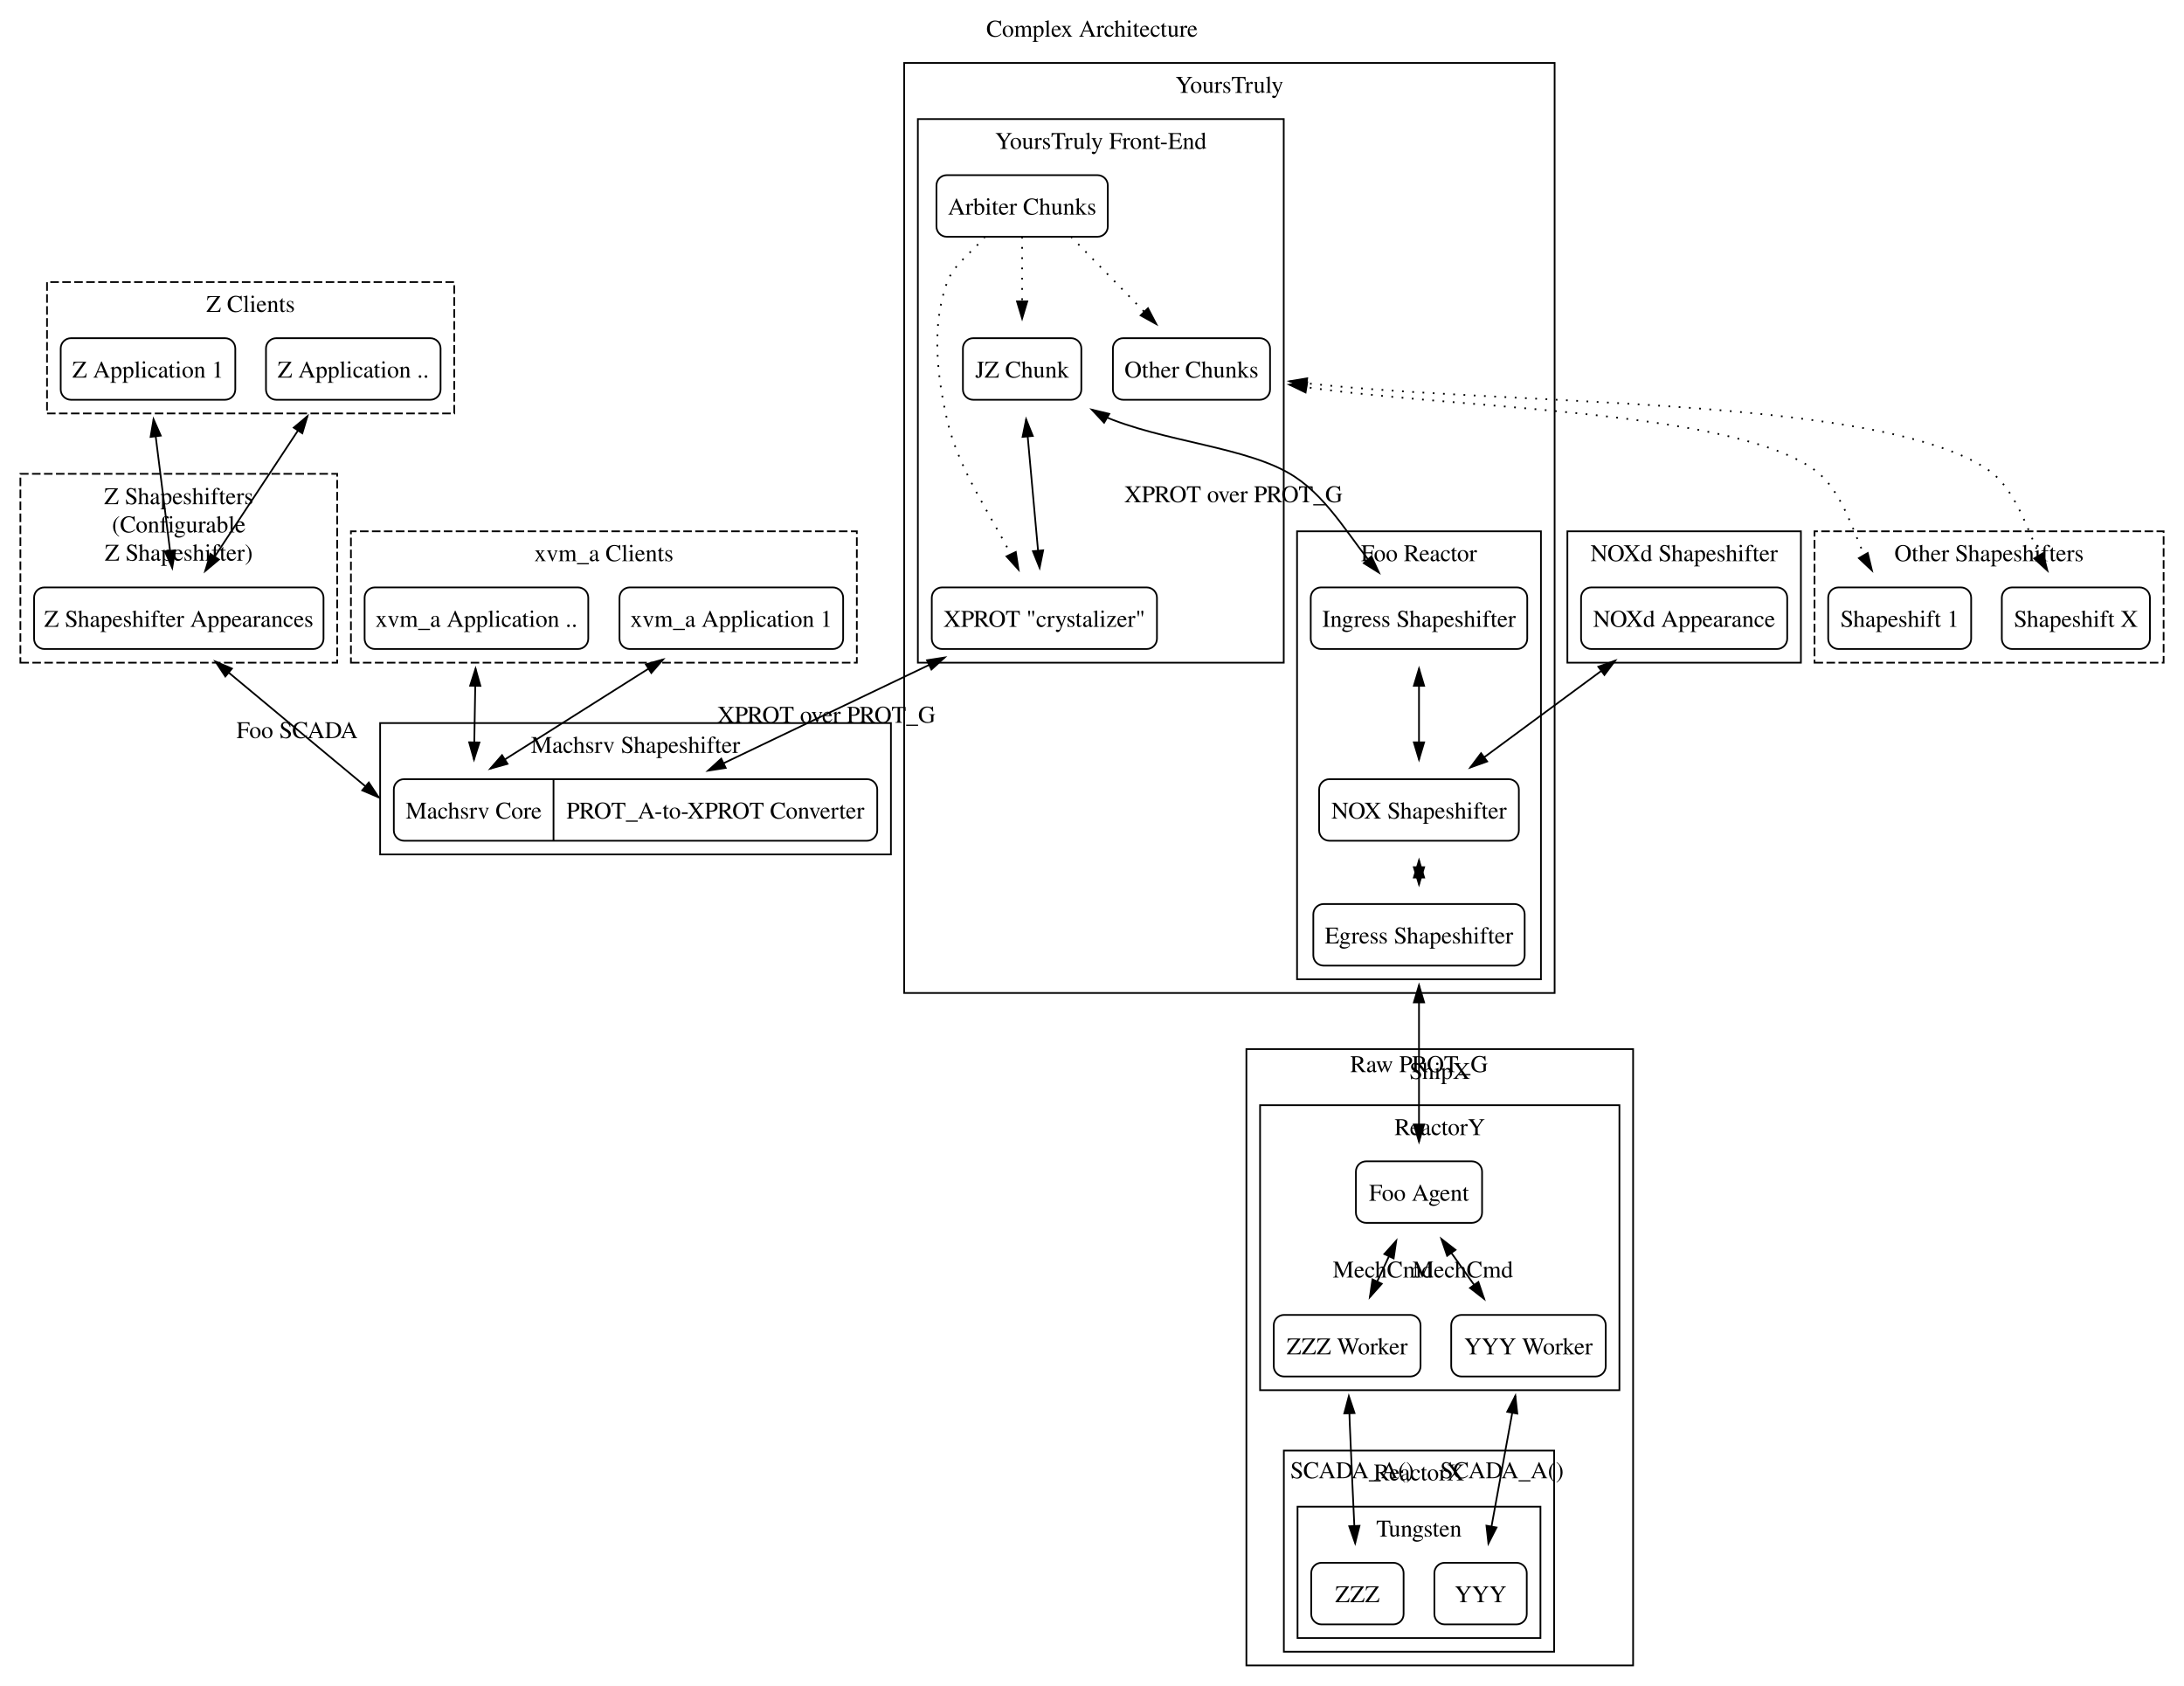
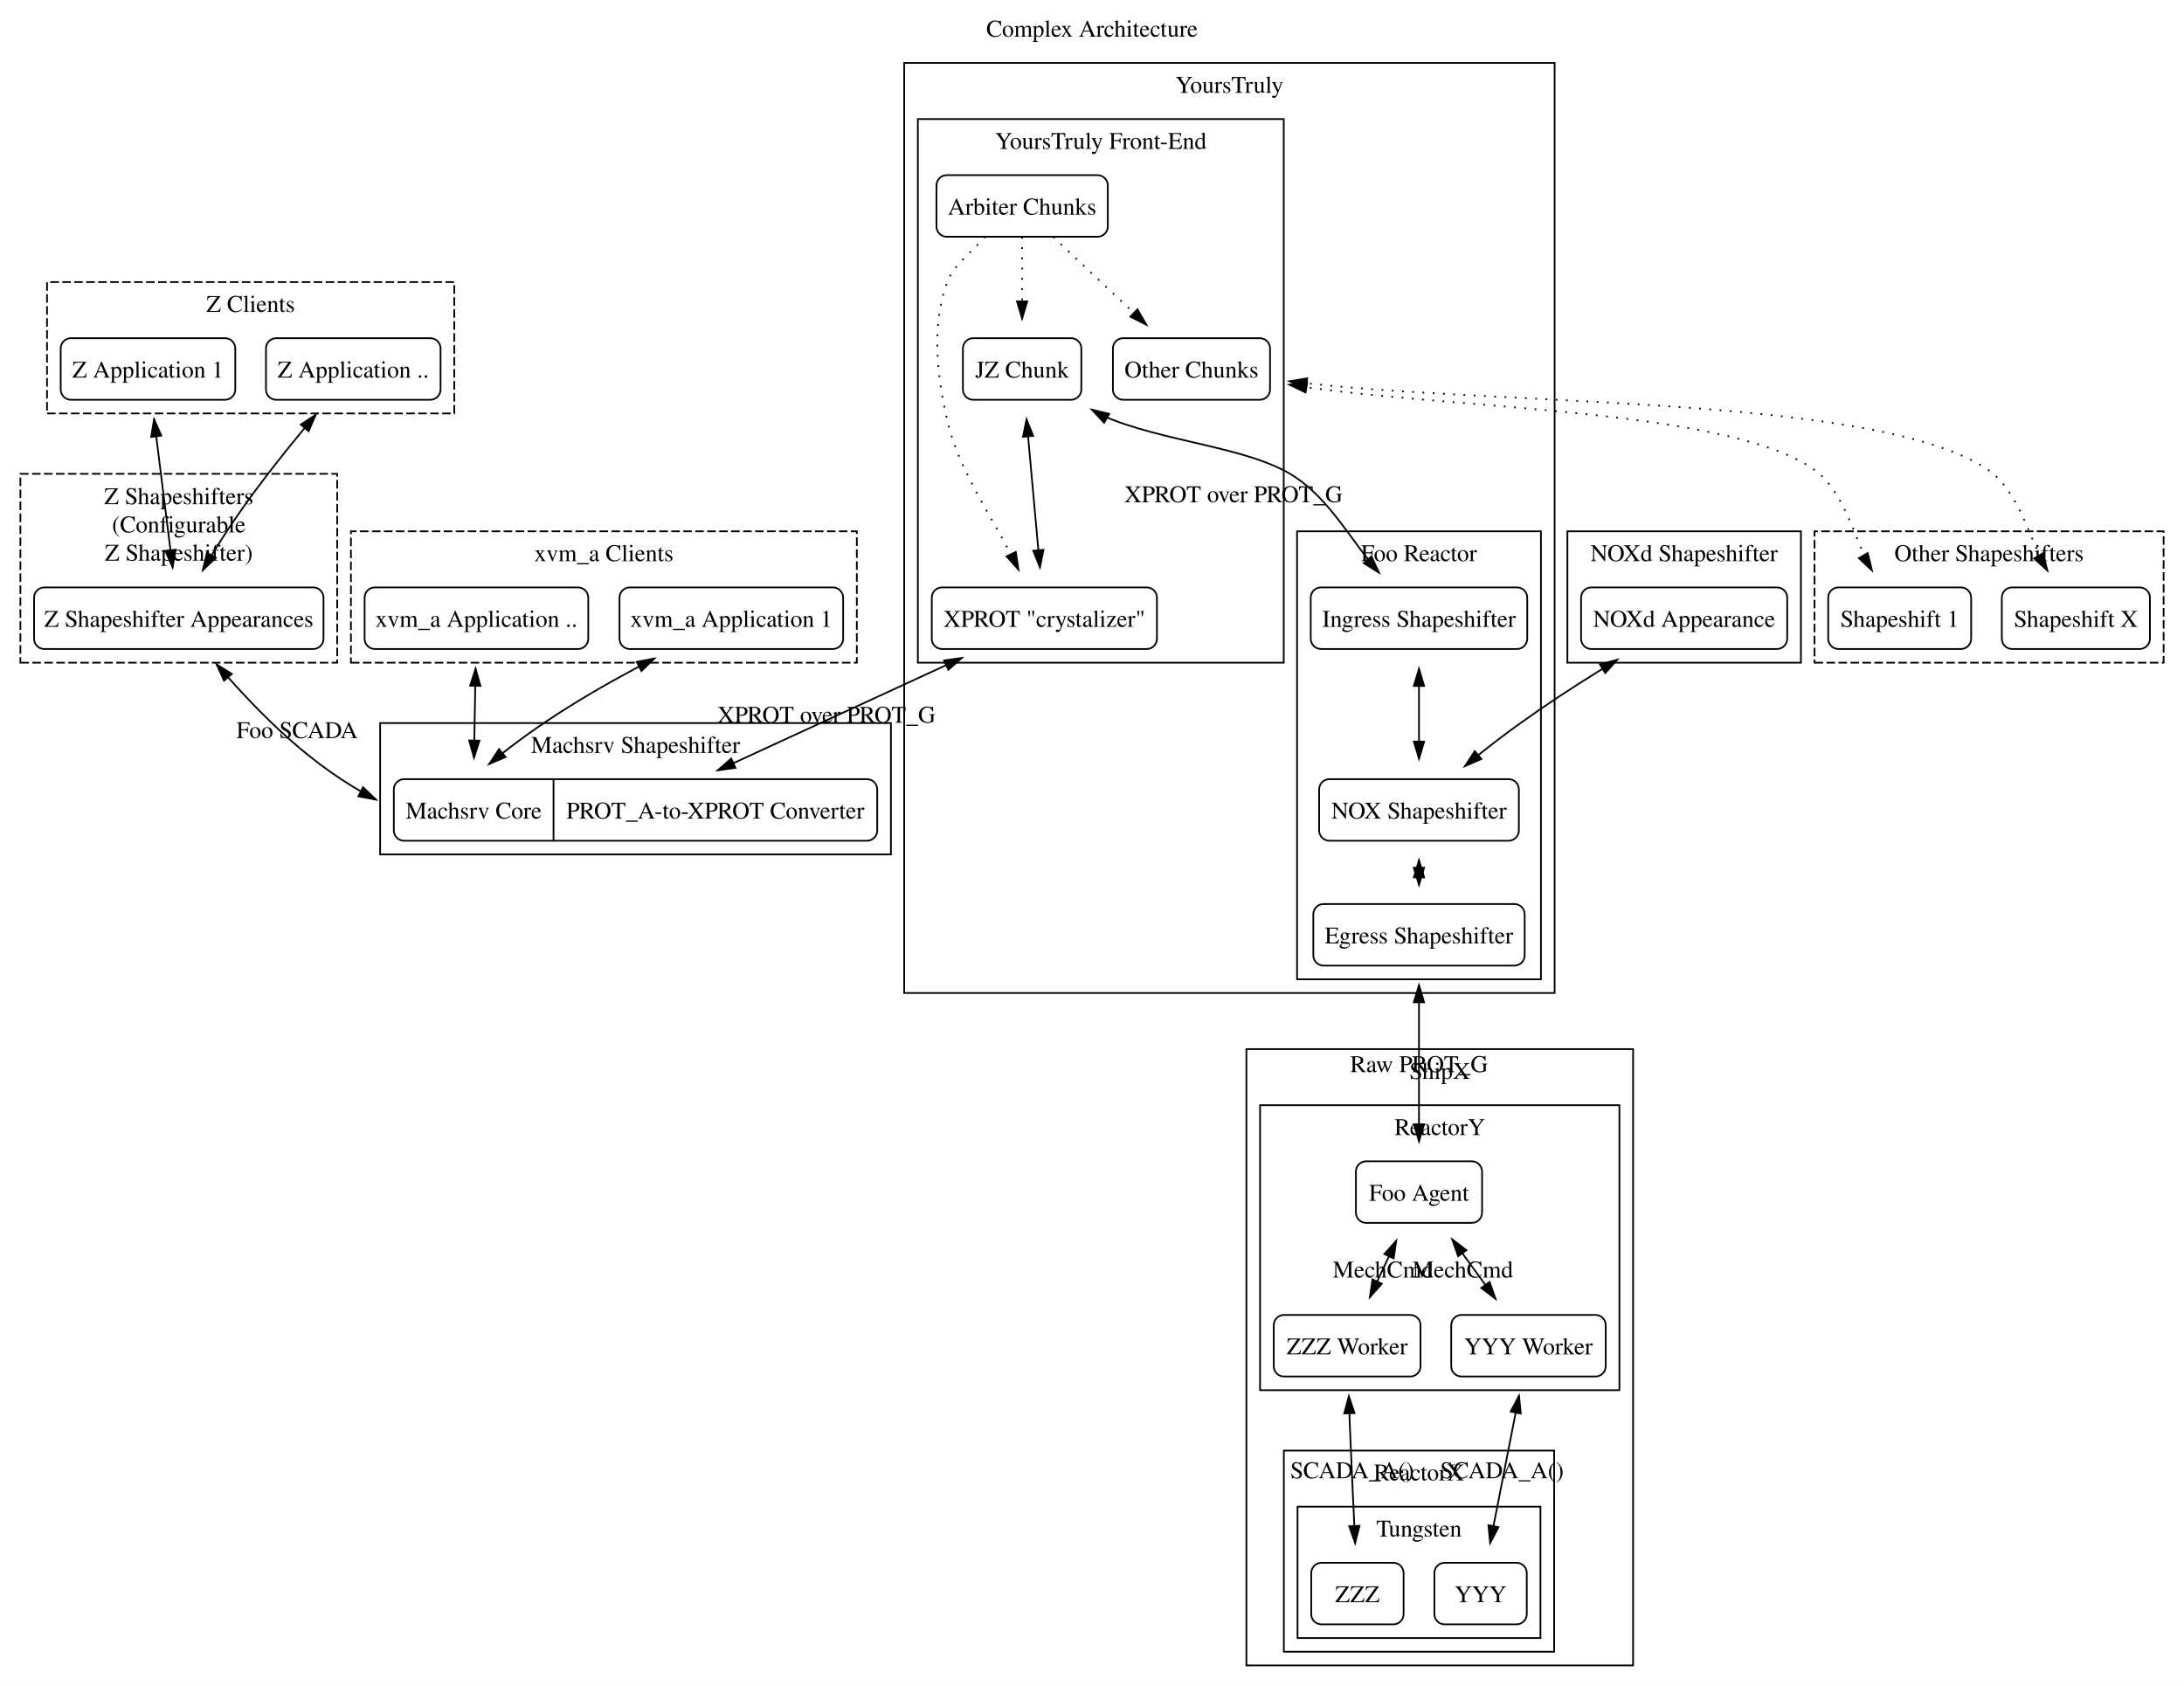
<svg xmlns="http://www.w3.org/2000/svg" width="1276.727pt" height="985.6pt" viewBox="0 0 1276.727 985.6">
  <rect x="0" y="0" width="1276.727" height="985.6" fill="white" />
  <g transform="translate(0 985.6) scale(1 -1)">
    <rect x="205.148" y="598.2" width="295.74" height="76.8" fill="none" stroke="black" stroke-dasharray="5,2" />
    <text x="353.018" y="-657.55" transform="scale(1 -1)" text-anchor="middle" font-family="Times,serif" font-size="14" fill="black">xvm_a Clients</text>
    <rect x="27.49" y="743.9" width="238.055" height="76.8" fill="none" stroke="black" stroke-dasharray="5,2" />
    <text x="146.518" y="-803.25" transform="scale(1 -1)" text-anchor="middle" font-family="Times,serif" font-size="14" fill="black">Z Clients</text>
    <rect x="11.92" y="598.2" width="185.196" height="110.4" fill="none" stroke="black" stroke-dasharray="5,2" />
    <text x="104.518" y="-690.851" transform="scale(1 -1)" text-anchor="middle" font-family="Times,serif" font-size="14" fill="black">Z Shapeshifters</text>
    <text x="104.518" y="-674.35" transform="scale(1 -1)" text-anchor="middle" font-family="Times,serif" font-size="14" fill="black">(Configurable</text>
    <text x="104.518" y="-657.85" transform="scale(1 -1)" text-anchor="middle" font-family="Times,serif" font-size="14" fill="black">Z Shapeshifter)</text>
    <rect x="222.219" y="486.1" width="298.597" height="76.8" fill="none" stroke="black" />
    <text x="371.518" y="-545.45" transform="scale(1 -1)" text-anchor="middle" font-family="Times,serif" font-size="14" fill="black">Machsrv Shapeshifter</text>
    <rect x="916.264" y="598.2" width="136.508" height="76.8" fill="none" stroke="black" />
    <text x="984.518" y="-657.55" transform="scale(1 -1)" text-anchor="middle" font-family="Times,serif" font-size="14" fill="black">NOXd Shapeshifter</text>
    <rect x="528.564" y="405.1" width="380.238" height="543.7" fill="none" stroke="black" />
    <text x="718.683" y="-931.35" transform="scale(1 -1)" text-anchor="middle" font-family="Times,serif" font-size="14" fill="black">YoursTruly</text>
    <rect x="758.233" y="413.1" width="142.569" height="261.9" fill="none" stroke="black" />
    <text x="829.518" y="-657.55" transform="scale(1 -1)" text-anchor="middle" font-family="Times,serif" font-size="14" fill="black">Foo Reactor</text>
    <rect x="536.564" y="598.2" width="213.885" height="317.8" fill="none" stroke="black" />
    <text x="643.507" y="-898.55" transform="scale(1 -1)" text-anchor="middle" font-family="Times,serif" font-size="14" fill="black">YoursTruly Front-End</text>
    <rect x="1060.737" y="598.2" width="204.07" height="76.8" fill="none" stroke="black" stroke-dasharray="5,2" />
    <text x="1162.772" y="-657.55" transform="scale(1 -1)" text-anchor="middle" font-family="Times,serif" font-size="14" fill="black">Other Shapeshifters</text>
    <rect x="728.616" y="12" width="226.066" height="360.3" fill="none" stroke="black" />
    <text x="841.649" y="-354.85" transform="scale(1 -1)" text-anchor="middle" font-family="Times,serif" font-size="14" fill="black">ShipX</text>
    <rect x="750.518" y="20" width="158" height="117.6" fill="none" stroke="black" />
    <text x="829.518" y="-120.15" transform="scale(1 -1)" text-anchor="middle" font-family="Times,serif" font-size="14" fill="black">ReactorX</text>
    <rect x="758.518" y="28" width="142" height="76.8" fill="none" stroke="black" />
    <text x="829.518" y="-87.35" transform="scale(1 -1)" text-anchor="middle" font-family="Times,serif" font-size="14" fill="black">Tungsten</text>
    <rect x="736.616" y="172.9" width="210.066" height="166.6" fill="none" stroke="black" />
    <text x="841.649" y="-322.05" transform="scale(1 -1)" text-anchor="middle" font-family="Times,serif" font-size="14" fill="black">ReactorY</text>
-     <path d="M 89.757 740.476 C 93.395 711.525 97.033 682.575 100.672 653.624" fill="none" stroke="black" />
-     <polygon points="100.672,653.624 102.401,663.92 96.448,663.172" fill="black" stroke="black" />
-     <polygon points="89.757,740.476 88.028,730.18 93.981,730.928" fill="black" stroke="black" />
-     <path d="M 179.727 742.293 C 159.808 712.131 139.889 681.969 119.97 651.807" fill="none" stroke="black" />
-     <polygon points="119.97,651.807 127.984,658.499 122.977,661.805" fill="black" stroke="black" />
-     <polygon points="179.727,742.293 171.713,735.601 176.72,732.295" fill="black" stroke="black" />
-     <path d="M 125.967 598.836 C 157.767 572.379 189.568 545.921 221.368 519.464" fill="none" stroke="black" />
-     <polygon points="221.368,519.464 215.6,528.166 211.762,523.553" fill="black" stroke="black" />
-     <polygon points="125.967,598.836 131.735,590.134 135.573,594.747" fill="black" stroke="black" />
+     <path d="M 90.078 740.478 C 93.216 715.424 97.767 679.096 100.917 653.945" fill="none" stroke="black" />
+     <polygon points="100.917,653.945 102.651,664.241 96.698,663.495" fill="black" stroke="black" />
+     <polygon points="90.078,740.478 88.344,730.183 94.298,730.929" fill="black" stroke="black" />
+     <path d="M 184.556 743.121 C 160.408 714.389 137.286 684.929 118.601 652.319" fill="none" stroke="black" />
+     <polygon points="118.601,652.319 126.175,659.504 120.969,662.487" fill="black" stroke="black" />
+     <polygon points="184.556,743.121 175.825,737.395 180.418,733.535" fill="black" stroke="black" />
+     <path d="M 126.658 597.189 C 153.663 566.242 182.495 537.381 219.754 518.143" fill="none" stroke="black" />
+     <polygon points="219.754,518.143 212.245,525.396 209.493,520.065" fill="black" stroke="black" />
+     <polygon points="126.658,597.189 130.972,587.682 135.493,591.627" fill="black" stroke="black" />
    <text x="173.668" y="-554.1" transform="scale(1 -1)" text-anchor="middle" font-family="Times,serif" font-size="14" fill="black">Foo SCADA</text>
-     <path d="M 387.594 600.05 C 353.94 578.783 320.286 557.517 286.632 536.25" fill="none" stroke="black" />
-     <polygon points="286.632,536.25 296.688,539.056 293.483,544.128" fill="black" stroke="black" />
-     <polygon points="387.594,600.05 377.538,597.244 380.743,592.172" fill="black" stroke="black" />
-     <path d="M 277.997 594.688 C 277.696 576.996 277.395 559.304 277.094 541.612" fill="none" stroke="black" />
-     <polygon points="277.094,541.612 280.264,551.559 274.265,551.661" fill="black" stroke="black" />
-     <polygon points="277.997,594.688 274.828,584.741 280.827,584.639" fill="black" stroke="black" />
-     <path d="M 829.518 594.686 C 829.518 576.995 829.518 559.305 829.518 541.614" fill="none" stroke="black" />
-     <polygon points="829.518,541.614 832.518,551.614 826.518,551.614" fill="black" stroke="black" />
-     <polygon points="829.518,594.686 826.518,584.686 832.518,584.686" fill="black" stroke="black" />
-     <path d="M 829.518 482.586 C 829.518 477.929 829.518 473.271 829.518 468.614" fill="none" stroke="black" />
-     <polygon points="829.518,468.614 832.518,478.614 826.518,478.614" fill="black" stroke="black" />
-     <polygon points="829.518,482.586 826.518,472.586 832.518,472.586" fill="black" stroke="black" />
-     <path d="M 944.183 599.366 C 915.97 578.555 887.756 557.745 859.542 536.934" fill="none" stroke="black" />
-     <polygon points="859.542,536.934 869.371,540.456 865.809,545.285" fill="black" stroke="black" />
-     <polygon points="944.183,599.366 934.355,595.844 937.916,591.015" fill="black" stroke="black" />
+     <path d="M 382.476 600.621 C 348.53 582.973 315.596 563.673 285.978 538.948" fill="none" stroke="black" />
+     <polygon points="285.978,538.948 295.577,543.053 291.732,547.66" fill="black" stroke="black" />
+     <polygon points="382.476,600.621 372.219,598.67 374.987,593.347" fill="black" stroke="black" />
+     <path d="M 278.016 594.663 C 277.708 577.143 277.33 555.649 277.102 542.681" fill="none" stroke="black" />
+     <polygon points="277.102,542.681 280.277,552.627 274.278,552.733" fill="black" stroke="black" />
+     <polygon points="278.016,594.663 274.841,584.718 280.84,584.612" fill="black" stroke="black" />
+     <path d="M 829.518 594.608 C 829.518 578.442 829.518 558.281 829.518 542.055" fill="none" stroke="black" />
+     <polygon points="829.518,542.055 832.518,552.055 826.518,552.055" fill="black" stroke="black" />
+     <polygon points="829.518,594.608 826.518,584.608 832.518,584.608" fill="black" stroke="black" />
+     <path d="M 829.518 482.677 C 829.518 477.944 829.518 473.035 829.518 468.308" fill="none" stroke="black" />
+     <polygon points="829.518,468.308 832.518,478.308 826.518,478.308" fill="black" stroke="black" />
+     <polygon points="829.518,482.677 826.518,472.677 832.518,472.677" fill="black" stroke="black" />
+     <path d="M 945.376 599.873 C 914.411 581.011 884.176 561.121 856.415 537.749" fill="none" stroke="black" />
+     <polygon points="856.415,537.749 865.997,541.894 862.133,546.484" fill="black" stroke="black" />
+     <polygon points="945.376,599.873 935.275,597.233 938.397,592.109" fill="black" stroke="black" />
    <path d="M 575.819 847.2 C 568.385 838.193 557.467 831.17 553.518 820.18 C 544.564 795.267 547.695 766.585 553.518 740.76 C 560.673 709.022 581.438 681.986 595.399 652.6" fill="none" stroke="black" stroke-dasharray="1,5" />
    <polygon points="595.399,652.6 593.818,662.92 588.398,660.345" fill="black" stroke="black" />
-     <path d="M 597.518 847.2 C 597.518 831.271 597.518 815.342 597.518 799.414" fill="none" stroke="black" stroke-dasharray="1,5" />
-     <polygon points="597.518,799.414 600.518,809.414 594.518,809.414" fill="black" stroke="black" />
-     <path d="M 626.121 847.2 C 642.723 830.181 659.325 813.161 675.927 796.142" fill="none" stroke="black" stroke-dasharray="1,5" />
-     <polygon points="675.927,796.142 671.092,805.395 666.797,801.205" fill="black" stroke="black" />
+     <path d="M 597.518 847.087 C 597.518 833.756 597.518 814.958 597.518 799.371" fill="none" stroke="black" stroke-dasharray="1,5" />
+     <polygon points="597.518,799.371 600.518,809.371 594.518,809.371" fill="black" stroke="black" />
+     <path d="M 615.676 847.087 C 630.931 832.711 652.932 811.976 670.132 795.766" fill="none" stroke="black" stroke-dasharray="1,5" />
+     <polygon points="670.132,795.766 664.912,804.808 660.797,800.442" fill="black" stroke="black" />
    <path d="M 638.31 746.097 C 640.079 745.065 641.746 743.832 643.618 743 C 679.777 726.932 729.742 724.641 756.733 707 C 777.594 693.366 790.554 668.526 806.094 650.847" fill="none" stroke="black" />
    <polygon points="806.094,650.847 801.745,660.339 797.238,656.378" fill="black" stroke="black" />
    <polygon points="638.31,746.097 645.435,738.466 648.459,743.649" fill="black" stroke="black" />
    <text x="721.03" y="-692" transform="scale(1 -1)" text-anchor="middle" font-family="Times,serif" font-size="14" fill="black">XPROT over PROT_G</text>
-     <path d="M 599.861 740.434 C 602.486 711.511 605.111 682.589 607.736 653.666" fill="none" stroke="black" />
-     <polygon points="607.736,653.666 609.82,663.897 603.845,663.354" fill="black" stroke="black" />
-     <polygon points="599.861,740.434 597.777,730.203 603.753,730.746" fill="black" stroke="black" />
-     <path d="M 552.225 601.232 C 506.121 579.177 460.017 557.123 413.913 535.068" fill="none" stroke="black" />
-     <polygon points="413.913,535.068 424.229,536.677 421.639,542.09" fill="black" stroke="black" />
-     <polygon points="552.225,601.232 541.909,599.623 544.499,594.21" fill="black" stroke="black" />
+     <path d="M 600.089 740.478 C 602.356 715.424 605.642 679.096 607.917 653.945" fill="none" stroke="black" />
+     <polygon points="607.917,653.945 610.004,664.175 604.029,663.634" fill="black" stroke="black" />
+     <polygon points="600.089,740.478 598.002,730.249 603.978,730.789" fill="black" stroke="black" />
+     <path d="M 562.224 600.952 C 520.687 581.818 461.084 554.36 419.607 535.253" fill="none" stroke="black" />
+     <polygon points="419.607,535.253 429.944,536.712 427.434,542.162" fill="black" stroke="black" />
+     <polygon points="562.224,600.952 551.886,599.493 554.396,594.044" fill="black" stroke="black" />
    <text x="483.069" y="-563.1" transform="scale(1 -1)" text-anchor="middle" font-family="Times,serif" font-size="14" fill="black">XPROT over PROT_G</text>
    <path d="M 753.818 760.706 C 843.89 746.254 1007.723 747.344 1059.737 711.62 C 1078.632 698.642 1084.109 669.664 1094.279 652.156" fill="none" stroke="black" stroke-dasharray="1,5" />
    <polygon points="1094.279,652.156 1091.85,662.31 1086.662,659.296" fill="black" stroke="black" />
    <polygon points="753.818,760.706 763.216,756.16 764.167,762.084" fill="black" stroke="black" />
    <path d="M 753.874 762.707 C 872.733 747.801 1094.246 755.338 1161.229 711.62 C 1180.595 698.98 1186.45 669.453 1196.841 652.081" fill="none" stroke="black" stroke-dasharray="1,5" />
    <polygon points="1196.841,652.081 1194.283,662.203 1189.133,659.123" fill="black" stroke="black" />
    <polygon points="753.874,762.707 763.423,758.486 764.169,764.439" fill="black" stroke="black" />
    <path d="M 816.221 260.271 C 813.653 254.781 811.086 249.29 808.518 243.8 C 805.95 238.31 803.382 232.819 800.814 227.329" fill="none" stroke="black" />
    <polygon points="800.814,227.329 807.768,235.116 802.333,237.658" fill="black" stroke="black" />
    <polygon points="816.221,260.271 809.267,252.484 814.702,249.942" fill="black" stroke="black" />
    <text x="808.518" y="-238.75" transform="scale(1 -1)" text-anchor="middle" font-family="Times,serif" font-size="14" fill="black">MechCmd</text>
-     <path d="M 842.614 261.324 C 850.94 249.641 859.267 237.959 867.593 226.276" fill="none" stroke="black" />
-     <polygon points="867.593,226.276 864.232,236.161 859.346,232.678" fill="black" stroke="black" />
-     <polygon points="842.614,261.324 845.975,251.439 850.861,254.922" fill="black" stroke="black" />
+     <path d="M 848.943 261.051 C 856.967 250.043 866.246 237.313 874.254 226.328" fill="none" stroke="black" />
+     <polygon points="874.254,226.328 870.787,236.176 865.939,232.642" fill="black" stroke="black" />
+     <polygon points="848.943,261.051 852.409,251.203 857.257,254.738" fill="black" stroke="black" />
    <text x="855.104" y="-238.75" transform="scale(1 -1)" text-anchor="middle" font-family="Times,serif" font-size="14" fill="black">MechCmd</text>
    <path d="M 788.504 169.393 C 788.675 164.262 788.817 159.13 789.018 154 C 789.939 130.495 791.133 107.001 792.19 83.502" fill="none" stroke="black" />
    <polygon points="792.19,83.502 794.738,93.627 788.744,93.357" fill="black" stroke="black" />
    <polygon points="788.504,169.393 785.839,159.298 791.836,159.499" fill="black" stroke="black" />
    <text x="790.413" y="-121.4" transform="scale(1 -1)" text-anchor="middle" font-family="Times,serif" font-size="14" fill="black">SCADA_A()</text>
-     <path d="M 885.839 169.573 C 880.594 140.824 875.349 112.076 870.104 83.327" fill="none" stroke="black" />
-     <polygon points="870.104,83.327 874.85,92.626 868.948,93.703" fill="black" stroke="black" />
-     <polygon points="885.839,169.573 881.093,160.274 886.995,159.197" fill="black" stroke="black" />
+     <path d="M 887.98 169.636 C 883.098 144.722 876.019 108.595 871.119 83.585" fill="none" stroke="black" />
+     <polygon points="871.119,83.585 875.986,92.822 870.098,93.975" fill="black" stroke="black" />
+     <polygon points="887.98,169.636 883.113,160.4 889.001,159.246" fill="black" stroke="black" />
    <text x="877.972" y="-121.4" transform="scale(1 -1)" text-anchor="middle" font-family="Times,serif" font-size="14" fill="black">SCADA_A()</text>
-     <path d="M 829.518 409.586 C 829.518 379.129 829.518 348.671 829.518 318.214" fill="none" stroke="black" />
-     <polygon points="829.518,318.214 832.518,328.214 826.518,328.214" fill="black" stroke="black" />
-     <polygon points="829.518,409.586 826.518,399.586 832.518,399.586" fill="black" stroke="black" />
+     <path d="M 829.518 409.663 C 829.518 383.429 829.518 344.673 829.518 318.366" fill="none" stroke="black" />
+     <polygon points="829.518,318.366 832.518,328.366 826.518,328.366" fill="black" stroke="black" />
+     <polygon points="829.518,409.663 826.518,399.663 832.518,399.663" fill="black" stroke="black" />
    <text x="829.518" y="-358.85" transform="scale(1 -1)" text-anchor="middle" font-family="Times,serif" font-size="14" fill="black">Raw PROT_G</text>
    <rect x="213.148" y="606.2" width="130.74" height="36" rx="6" ry="6" fill="none" stroke="black" />
    <text x="278.518" y="-619.15" transform="scale(1 -1)" text-anchor="middle" font-family="Times,serif" font-size="14" fill="black">xvm_a Application ..</text>
    <rect x="362.148" y="606.2" width="130.74" height="36" rx="6" ry="6" fill="none" stroke="black" />
    <text x="427.518" y="-619.15" transform="scale(1 -1)" text-anchor="middle" font-family="Times,serif" font-size="14" fill="black">xvm_a Application 1</text>
    <rect x="155.49" y="751.9" width="102.055" height="36" rx="6" ry="6" fill="none" stroke="black" />
    <text x="206.518" y="-764.85" transform="scale(1 -1)" text-anchor="middle" font-family="Times,serif" font-size="14" fill="black">Z Application ..</text>
    <rect x="35.49" y="751.9" width="102.055" height="36" rx="6" ry="6" fill="none" stroke="black" />
    <text x="86.518" y="-764.85" transform="scale(1 -1)" text-anchor="middle" font-family="Times,serif" font-size="14" fill="black">Z Application 1</text>
    <rect x="19.92" y="606.2" width="169.196" height="36" rx="6" ry="6" fill="none" stroke="black" />
    <text x="104.518" y="-619.15" transform="scale(1 -1)" text-anchor="middle" font-family="Times,serif" font-size="14" fill="black">Z Shapeshifter Appearances</text>
    <rect x="230.219" y="494.1" width="282.597" height="36" rx="6" ry="6" fill="none" stroke="black" />
    <line x1="323.578" y1="494.1" x2="323.578" y2="530.1" stroke="black" />
    <text x="276.899" y="-507.05" transform="scale(1 -1)" text-anchor="middle" font-family="Times,serif" font-size="14" fill="black">Machsrv Core</text>
    <text x="418.197" y="-507.05" transform="scale(1 -1)" text-anchor="middle" font-family="Times,serif" font-size="14" fill="black">PROT_A-to-XPROT Converter</text>
    <rect x="924.264" y="606.2" width="120.508" height="36" rx="6" ry="6" fill="none" stroke="black" />
    <text x="984.518" y="-619.15" transform="scale(1 -1)" text-anchor="middle" font-family="Times,serif" font-size="14" fill="black">NOXd Appearance</text>
    <rect x="766.233" y="606.2" width="126.569" height="36" rx="6" ry="6" fill="none" stroke="black" />
    <text x="829.518" y="-619.15" transform="scale(1 -1)" text-anchor="middle" font-family="Times,serif" font-size="14" fill="black">Ingress Shapeshifter</text>
    <rect x="771.139" y="494.1" width="116.758" height="36" rx="6" ry="6" fill="none" stroke="black" />
    <text x="829.518" y="-507.05" transform="scale(1 -1)" text-anchor="middle" font-family="Times,serif" font-size="14" fill="black">NOX Shapeshifter</text>
    <rect x="767.742" y="421.1" width="123.552" height="36" rx="6" ry="6" fill="none" stroke="black" />
    <text x="829.518" y="-434.05" transform="scale(1 -1)" text-anchor="middle" font-family="Times,serif" font-size="14" fill="black">Egress Shapeshifter</text>
    <rect x="650.586" y="751.9" width="91.864" height="36" rx="6" ry="6" fill="none" stroke="black" />
    <text x="696.518" y="-764.85" transform="scale(1 -1)" text-anchor="middle" font-family="Times,serif" font-size="14" fill="black">Other Chunks</text>
    <rect x="544.706" y="606.2" width="131.624" height="36" rx="6" ry="6" fill="none" stroke="black" />
    <text x="610.518" y="-619.15" transform="scale(1 -1)" text-anchor="middle" font-family="Times,serif" font-size="14" fill="black">XPROT "crystalizer"</text>
    <rect x="562.905" y="751.9" width="69.226" height="36" rx="6" ry="6" fill="none" stroke="black" />
    <text x="597.518" y="-764.85" transform="scale(1 -1)" text-anchor="middle" font-family="Times,serif" font-size="14" fill="black">JZ Chunk</text>
    <rect x="547.435" y="847.2" width="100.167" height="36" rx="6" ry="6" fill="none" stroke="black" />
    <text x="597.518" y="-860.15" transform="scale(1 -1)" text-anchor="middle" font-family="Times,serif" font-size="14" fill="black">Arbiter Chunks</text>
    <rect x="1170.229" y="606.2" width="86.578" height="36" rx="6" ry="6" fill="none" stroke="black" />
    <text x="1213.518" y="-619.15" transform="scale(1 -1)" text-anchor="middle" font-family="Times,serif" font-size="14" fill="black">Shapeshift X</text>
    <rect x="1068.737" y="606.2" width="83.562" height="36" rx="6" ry="6" fill="none" stroke="black" />
    <text x="1110.518" y="-619.15" transform="scale(1 -1)" text-anchor="middle" font-family="Times,serif" font-size="14" fill="black">Shapeshift 1</text>
    <rect x="766.518" y="36" width="54" height="36" rx="6" ry="6" fill="none" stroke="black" />
    <text x="793.518" y="-48.95" transform="scale(1 -1)" text-anchor="middle" font-family="Times,serif" font-size="14" fill="black">ZZZ</text>
    <rect x="838.518" y="36" width="54" height="36" rx="6" ry="6" fill="none" stroke="black" />
    <text x="865.518" y="-48.95" transform="scale(1 -1)" text-anchor="middle" font-family="Times,serif" font-size="14" fill="black">YYY</text>
    <rect x="744.616" y="180.9" width="85.804" height="36" rx="6" ry="6" fill="none" stroke="black" />
    <text x="787.518" y="-193.85" transform="scale(1 -1)" text-anchor="middle" font-family="Times,serif" font-size="14" fill="black">ZZZ Worker</text>
    <rect x="848.354" y="180.9" width="90.329" height="36" rx="6" ry="6" fill="none" stroke="black" />
    <text x="893.518" y="-193.85" transform="scale(1 -1)" text-anchor="middle" font-family="Times,serif" font-size="14" fill="black">YYY Worker</text>
    <rect x="792.642" y="270.7" width="73.751" height="36" rx="6" ry="6" fill="none" stroke="black" />
    <text x="829.518" y="-283.65" transform="scale(1 -1)" text-anchor="middle" font-family="Times,serif" font-size="14" fill="black">Foo Agent</text>
    <text x="638.363" y="-964.15" transform="scale(1 -1)" text-anchor="middle" font-family="Times,serif" font-size="14" fill="black">Complex Architecture</text>
  </g>
</svg>
